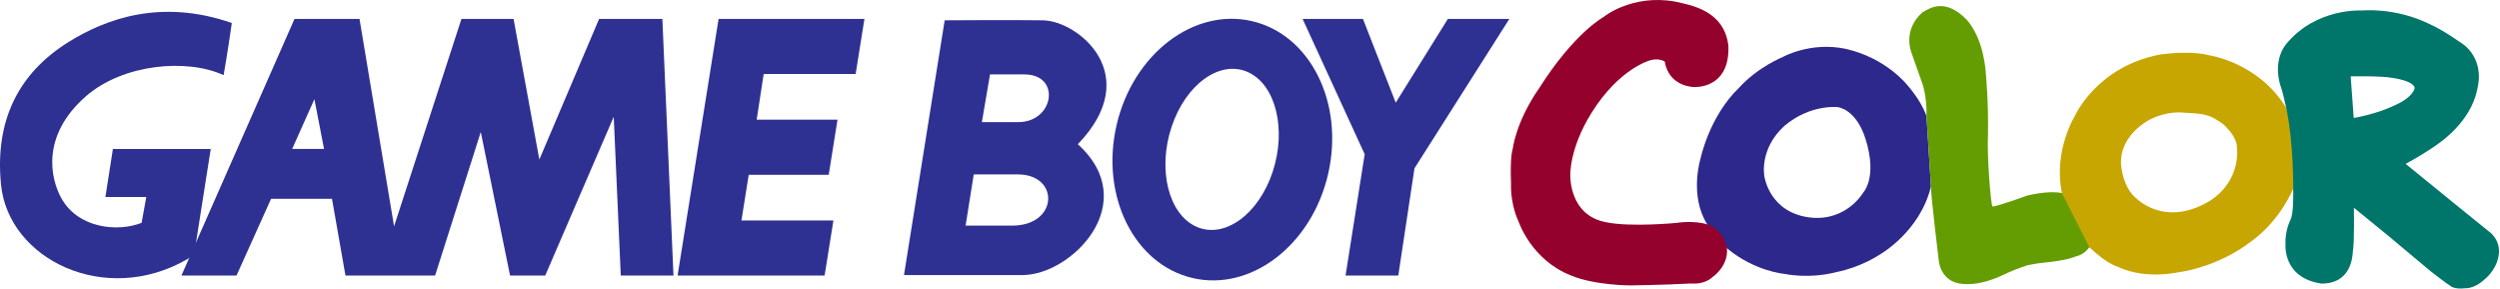
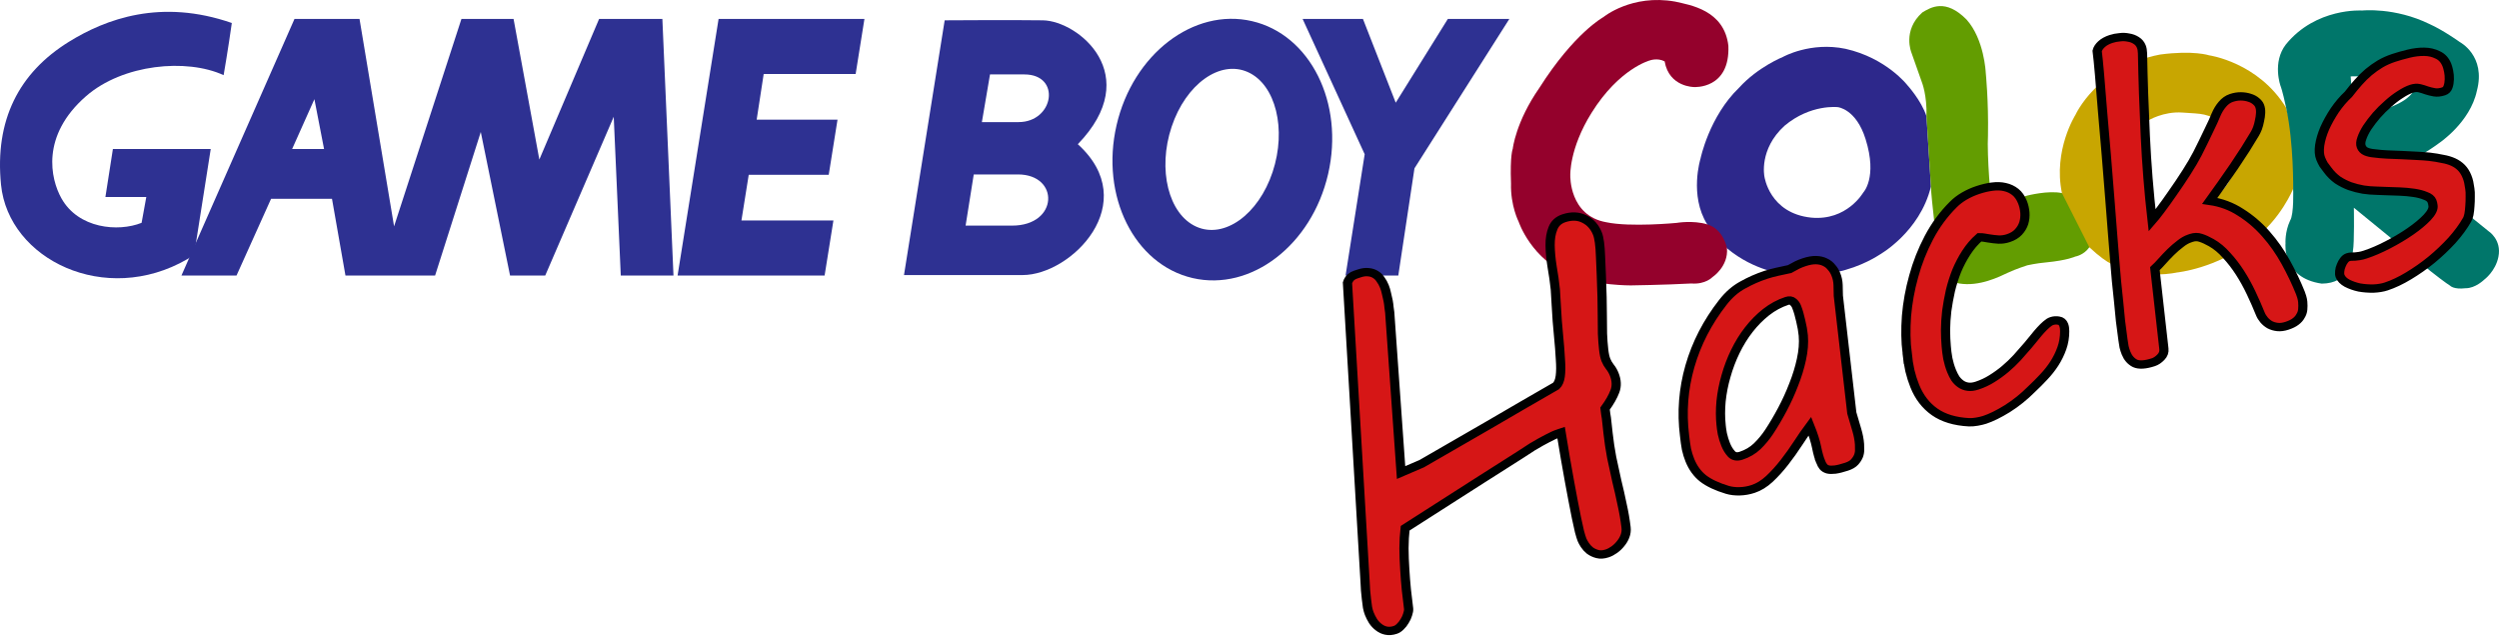
- <svg xmlns="http://www.w3.org/2000/svg" version="1.1" id="Ebene_2" x="0px" y="0px" width="566.93px" height="65.438px" viewBox="0 0 566.93 65.438" enable-background="new 0 0 566.93 65.438" xml:space="preserve">
-   <path id="path5256" fill="#2D288B" d="M437.047,26.359c-1.192-3.612-4.341-7.049-4.341-7.049s-4.731-6.146-14.024-8.242  c-7.956-1.664-14.208,1.845-14.208,1.845s-5.677,2.275-9.943,6.978c-6.796,6.542-8.749,16.088-8.749,16.088  s-2.604,8.314,1.521,14.896l4.482,5.422c6.326,5.279,13.087,5.819,13.087,5.819s5.46,1.229,11.824-0.434  c5.563-1.122,9.614-3.869,9.614-3.869s9.222-5.097,11.749-15.509L437.047,26.359z M422.69,43.676c0,0-3.686,6.437-11.782,5.675  c-9.51-0.975-10.628-9.325-10.628-9.325s-1.305-6.146,4.553-11.498c5.931-4.987,12.113-4.229,12.113-4.229s4.154,0.397,6.292,7.268  C425.982,40.314,422.69,43.676,422.69,43.676" />
-   <path id="path5262" fill="#639D01" d="M467.773,43.787c-3.044-0.672-7.917,0.575-7.917,0.575s-6.796,2.493-7.845,2.458  c-0.396-0.577-1.263-11.677-1.012-16.123c0.146-7.846-0.509-14.243-0.509-14.243s-0.323-7.558-4.373-12.039  c-4.771-4.811-8.101-2.747-10.016-1.593c-4.591,4.122-2.457,9.146-2.457,9.146l2.389,6.762c0,0,1.155,2.894,1.012,7.628  l1.012,15.944c0,2.133,1.737,16.484,1.737,16.484s0.176,4.665,4.661,5.496c4.593,0.759,9.109-1.52,11.025-2.423  c1.917-0.901,4.447-1.697,4.447-1.697s2.098-0.471,4.194-0.65c4.916-0.472,6.688-1.338,6.688-1.338s1.901-0.286,3.184-2.099  C475.271,54.265,476.819,45.773,467.773,43.787" />
-   <path id="path5264" fill="#94012C" d="M387.3,50.872c-3.229-0.969-6.938-0.327-6.938-0.327s-10.485,1.011-15.945-0.146  c-8.457-1.48-8.174-10.592-8.174-10.592s-0.283-6.039,4.813-14.208c6.289-10.088,13.23-11.895,13.23-11.895s1.733-0.649,3.36,0.217  c1.013,5.854,6.688,5.818,6.688,5.818s8.171,0.545,7.771-9.359c-0.938-8.138-8.782-9.257-12.074-10.018  c-9.864-1.771-16.269,3.508-16.269,3.508s-6.614,3.578-14.531,16.051c-5.391,7.735-6.04,13.811-6.04,13.811  s-0.649,1.446-0.396,7.883c-0.145,5.023,1.737,8.676,1.737,8.676s2.854,8.645,11.891,12.187c5.497,2.276,13.525,2.241,13.525,2.241  s7.771-0.108,13.733-0.435c3.255,0.252,4.812-1.447,4.812-1.447s3.648-2.385,3.289-6.543  C391.782,56.294,391.074,51.999,387.3,50.872" />
-   <path id="path5266" fill="#2E3192" d="M152.788,62.488h-11.956l-1.598-36.012l-15.545,36.012h-7.975l-6.642-32.557L98.705,62.488  H78.374l-3.057-17.403H61.495l-7.84,17.403H41.16l25.652-58.2h14.749L89.4,51.328l15.285-47.041h11.823l5.848,31.893l13.56-31.893  h14.351L152.788,62.488z M73.515,33.781l-2.189-11.29l-5.049,11.29H73.515" />
-   <path id="path5268" fill="#2E3192" d="M187.072,62.488l1.998-12.488h-20.866l1.654-10.365h18.148L190,27.14h-18.341l1.594-10.366  h20.861l1.995-12.486h-33.087l-9.305,58.2H187.072" />
-   <path id="path5270" fill="#2E3192" d="M342.419,4.287h-13.954l-11.827,19l-7.438-19h-13.688l14.084,30.692l-4.339,27.508h11.963  l3.671-24.315L342.419,4.287" />
-   <path id="path5272" fill="#2E3192" d="M253.306,28.382c3.714-16.093,17.469-26.654,30.717-23.591  c13.256,3.063,20.989,18.586,17.278,34.679c-3.714,16.089-17.467,26.652-30.721,23.589  C257.327,59.996,249.595,44.469,253.306,28.382z M271.405,51.405c6.327,2.83,14.078-2.721,17.302-12.398  c3.223-9.685,0.714-19.828-5.614-22.659c-6.328-2.832-14.069,2.722-17.298,12.404C262.568,38.435,265.082,48.573,271.405,51.405" />
-   <path id="path5276" fill="#2E3192" d="M224.595,16.877c0,0,0.265,0,7.786,0c8.439,0,6.727,10.812-1.316,10.812  c-6.596,0-8.313,0-8.313,0L224.595,16.877z M220.906,39.556c0,0,2.505,0,10.021,0c9.499,0,9.233,11.605-1.317,11.605  c-6.59,0-10.55,0-10.55,0L220.906,39.556L220.906,39.556z M214.311,4.607l-9.229,57.767c0,0,19.122,0,26.903,0  c11.076,0,27.276-16.326,12.531-29.672c15.162-15.692,0.126-27.955-7.916-28.095c-6.461-0.104-22.416,0-22.416,0H214.311" />
-   <path id="path5274" fill="#2E3192" d="M15.648,9.468C4.252,16.521-1.228,27.271,0.231,41.89C1.928,58.847,23.887,69.53,42.49,58.769  c1.629-0.94,0.992-0.792,1.595-1.331l3.723-23.656H25.614l-1.702,10.897h9.276l-1.065,5.85c-5.314,2.125-14.352,1.327-18.204-5.582  c-2.44-4.376-4.703-14.142,5.583-23.124c8.369-7.309,22.856-8.633,31.23-4.78c0,0,1.062-6.111,1.857-11.829  C36.511-0.366,24.018,4.287,15.648,9.468" />
-   <path id="path5258" fill="#C8A601" d="M518.642,24.443c-6.325-10.339-17.46-11.894-17.46-11.894s-3.543-1.194-11.133-0.183  c-14.246,2.713-19.2,13.667-19.2,13.667s-5.099,8.024-3.074,17.75l6.224,12.292c4.59,4.302,6.469,4.302,6.757,4.558  c6.076,2.747,13.125,1.156,13.125,1.156s8.895-0.867,17.029-7.194c6.506-4.771,9.326-11.786,9.326-11.786l0.863-9.41L518.642,24.443  L518.642,24.443z M501.326,45.556c-10.231,6.146-16.668-0.579-16.668-0.579s-2.855-1.88-3.47-7.593  c-0.438-6.615,6.146-10.05,6.146-10.05s3.471-2.134,7.81-1.808c4.339,0.324,5.708,0.035,9.219,2.64  c3.324,3.002,3.107,5.206,3.107,5.206S508.665,40.821,501.326,45.556" />
-   <path id="path5260" fill="#00766A" d="M520.234,42.809c0,0,0.218,5.783-0.688,7.194c-1.229,2.639-1.047,5.206-1.047,5.206  s-0.835,7.809,8.209,9.107c6.214-0.035,6.971-5.206,7.081-7.411c0.36-1.732,0.217-9.798,0.217-9.798l8.063,6.581  c0,0,5.856,4.917,9.295,7.772c3.581,2.818,4.479,3.325,4.479,3.325s0.763,0.901,3.506,0.577c2.211,0.038,4.234-1.952,4.234-1.952  s2.563-1.875,3.214-5.167c0.795-3.905-2.24-5.821-2.24-5.821s-11.205-9.039-18.798-15.258c5.097-2.783,7.556-4.699,7.556-4.699  s7.088-4.698,8.604-11.896c2.099-7.918-3.867-11.024-3.867-11.024s-3.726-2.676-6.87-4.087c-7.92-3.868-15.293-3.073-15.293-3.073  s-10.483-0.722-17.316,7.703c-3.144,4.083-1.19,9.436-1.19,9.436s0.388,0.857,1.263,4.916  C520.399,32.607,520.234,42.809,520.234,42.809L520.234,42.809z M533.972,26.756l-0.688-9.435c0,0,6.614-0.146,9.363,0.324  c5.426,0.831,5.134,2.352,5.134,2.352s-0.181,1.915-4.303,3.796C538.998,25.963,533.972,26.756,533.972,26.756" />
+ <svg xmlns="http://www.w3.org/2000/svg" version="1.1" id="Ebene_2" x="0px" y="0px" width="566.93" height="144.023" viewBox="0 0 566.93 144.023" enable-background="new 0 0 566.93 65.438" xml:space="preserve">
+   <defs id="defs16" />
+   <g id="g58">
+     <path id="path5256" fill="#2d288b" d="m 437.047,26.36 c -1.192,-3.612 -4.341,-7.049 -4.341,-7.049 0,0 -4.731,-6.146 -14.024,-8.242 -7.956,-1.664 -14.208,1.845 -14.208,1.845 0,0 -5.677,2.275 -9.943,6.978 -6.796,6.542 -8.749,16.088 -8.749,16.088 0,0 -2.604,8.314 1.521,14.896 l 4.482,5.422 c 6.326,5.279 13.087,5.819 13.087,5.819 0,0 5.46,1.229 11.824,-0.434 5.563,-1.122 9.614,-3.869 9.614,-3.869 0,0 9.222,-5.097 11.749,-15.509 z m -14.357,17.317 c 0,0 -3.686,6.437 -11.782,5.675 -9.51,-0.975 -10.628,-9.325 -10.628,-9.325 0,0 -1.305,-6.146 4.553,-11.498 5.931,-4.987 12.113,-4.229 12.113,-4.229 0,0 4.154,0.397 6.292,7.268 2.744,8.747 -0.548,12.109 -0.548,12.109" />
+     <path id="path5262" fill="#639d01" d="m 467.773,43.788 c -3.044,-0.672 -7.917,0.575 -7.917,0.575 0,0 -6.796,2.493 -7.845,2.458 -0.396,-0.577 -1.263,-11.677 -1.012,-16.123 0.146,-7.846 -0.509,-14.243 -0.509,-14.243 0,0 -0.323,-7.558 -4.373,-12.039 -4.771,-4.811 -8.101,-2.747 -10.016,-1.593 -4.591,4.122 -2.457,9.146 -2.457,9.146 l 2.389,6.762 c 0,0 1.155,2.894 1.012,7.628 l 1.012,15.944 c 0,2.133 1.737,16.484 1.737,16.484 0,0 0.176,4.665 4.661,5.496 4.593,0.759 9.109,-1.52 11.025,-2.423 1.917,-0.901 4.447,-1.697 4.447,-1.697 0,0 2.098,-0.471 4.194,-0.65 4.916,-0.472 6.688,-1.338 6.688,-1.338 0,0 1.901,-0.286 3.184,-2.099 1.278,-1.81 2.826,-10.302 -6.22,-12.288" />
+     <path id="path5264" fill="#94012c" d="m 387.3,50.873 c -3.229,-0.969 -6.938,-0.327 -6.938,-0.327 0,0 -10.485,1.011 -15.945,-0.146 -8.457,-1.48 -8.174,-10.592 -8.174,-10.592 0,0 -0.283,-6.039 4.813,-14.208 6.289,-10.088 13.23,-11.895 13.23,-11.895 0,0 1.733,-0.649 3.36,0.217 1.013,5.854 6.688,5.818 6.688,5.818 0,0 8.171,0.545 7.771,-9.359 -0.938,-8.138 -8.782,-9.257 -12.074,-10.018 -9.864,-1.771 -16.269,3.508 -16.269,3.508 0,0 -6.614,3.578 -14.531,16.051 -5.391,7.735 -6.04,13.811 -6.04,13.811 0,0 -0.649,1.446 -0.396,7.883 -0.145,5.023 1.737,8.676 1.737,8.676 0,0 2.854,8.645 11.891,12.187 5.497,2.276 13.525,2.241 13.525,2.241 0,0 7.771,-0.108 13.733,-0.435 3.255,0.252 4.812,-1.447 4.812,-1.447 0,0 3.648,-2.385 3.289,-6.543 0,0 -0.708,-4.295 -4.482,-5.422" />
+     <path id="path5266" fill="#2e3192" d="m 152.788,62.489 h -11.956 l -1.598,-36.012 -15.545,36.012 h -7.975 l -6.642,-32.557 -10.367,32.557 h -20.331 l -3.057,-17.403 h -13.822 l -7.84,17.403 h -12.495 l 25.652,-58.2 h 14.749 l 7.839,47.04 15.285,-47.041 h 11.823 l 5.848,31.893 13.56,-31.893 h 14.351 z m -79.273,-28.707 -2.189,-11.29 -5.049,11.29 h 7.238" />
+     <path id="path5268" fill="#2e3192" d="m 187.072,62.489 1.998,-12.488 h -20.866 l 1.654,-10.365 h 18.148 l 1.994,-12.495 h -18.341 l 1.594,-10.366 h 20.861 l 1.995,-12.486 h -33.087 l -9.305,58.2 h 33.355" />
+     <path id="path5270" fill="#2e3192" d="m 342.419,4.288 h -13.954 l -11.827,19 -7.438,-19 h -13.688 l 14.084,30.692 -4.339,27.508 h 11.963 l 3.671,-24.315 21.528,-33.885" />
+     <path id="path5272" fill="#2e3192" d="m 253.306,28.383 c 3.714,-16.093 17.469,-26.654 30.717,-23.591 13.256,3.063 20.989,18.586 17.278,34.679 -3.714,16.089 -17.467,26.652 -30.721,23.589 -13.253,-3.063 -20.985,-18.59 -17.274,-34.677 z m 18.099,23.023 c 6.327,2.83 14.078,-2.721 17.302,-12.398 3.223,-9.685 0.714,-19.828 -5.614,-22.659 -6.328,-2.832 -14.069,2.722 -17.298,12.404 -3.227,9.683 -0.713,19.821 5.61,22.653" />
+     <path id="path5276" fill="#2e3192" d="m 224.595,16.878 c 0,0 0.265,0 7.786,0 8.439,0 6.727,10.812 -1.316,10.812 -6.596,0 -8.313,0 -8.313,0 z m -3.689,22.679 c 0,0 2.505,0 10.021,0 9.499,0 9.233,11.605 -1.317,11.605 -6.59,0 -10.55,0 -10.55,0 z m -6.595,-34.949 -9.229,57.767 c 0,0 19.122,0 26.903,0 11.076,0 27.276,-16.326 12.531,-29.672 15.162,-15.692 0.126,-27.955 -7.916,-28.095 -6.461,-0.104 -22.416,0 -22.416,0 h 0.127" />
+     <path id="path5274" fill="#2e3192" d="M 15.648,9.469 C 4.252,16.522 -1.228,27.272 0.231,41.891 c 1.697,16.957 23.656,27.64 42.259,16.879 1.629,-0.94 0.992,-0.792 1.595,-1.331 l 3.723,-23.656 h -22.194 l -1.702,10.897 h 9.276 l -1.065,5.85 c -5.314,2.125 -14.352,1.327 -18.204,-5.582 -2.44,-4.376 -4.703,-14.142 5.583,-23.124 8.369,-7.309 22.856,-8.633 31.23,-4.78 0,0 1.062,-6.111 1.857,-11.829 -16.078,-5.58 -28.571,-0.927 -36.941,4.254" />
+     <path id="path5258" fill="#c8a601" d="m 518.642,24.444 c -6.325,-10.339 -17.46,-11.894 -17.46,-11.894 0,0 -3.543,-1.194 -11.133,-0.183 -14.246,2.713 -19.2,13.667 -19.2,13.667 0,0 -5.099,8.024 -3.074,17.75 l 6.224,12.292 c 4.59,4.302 6.469,4.302 6.757,4.558 6.076,2.747 13.125,1.156 13.125,1.156 0,0 8.895,-0.867 17.029,-7.194 6.506,-4.771 9.326,-11.786 9.326,-11.786 l 0.863,-9.41 z m -17.316,21.113 c -10.231,6.146 -16.668,-0.579 -16.668,-0.579 0,0 -2.855,-1.88 -3.47,-7.593 -0.438,-6.615 6.146,-10.05 6.146,-10.05 0,0 3.471,-2.134 7.81,-1.808 4.339,0.324 5.708,0.035 9.219,2.64 3.324,3.002 3.107,5.206 3.107,5.206 0,0 1.195,7.449 -6.144,12.184" />
+     <path id="path5260" fill="#00766a" d="m 520.234,42.81 c 0,0 0.218,5.783 -0.688,7.194 -1.229,2.639 -1.047,5.206 -1.047,5.206 0,0 -0.835,7.809 8.209,9.107 6.214,-0.035 6.971,-5.206 7.081,-7.411 0.36,-1.732 0.217,-9.798 0.217,-9.798 l 8.063,6.581 c 0,0 5.856,4.917 9.295,7.772 3.581,2.818 4.479,3.325 4.479,3.325 0,0 0.763,0.901 3.506,0.577 2.211,0.038 4.234,-1.952 4.234,-1.952 0,0 2.563,-1.875 3.214,-5.167 0.795,-3.905 -2.24,-5.821 -2.24,-5.821 0,0 -11.205,-9.039 -18.798,-15.258 5.097,-2.783 7.556,-4.699 7.556,-4.699 0,0 7.088,-4.698 8.604,-11.896 2.099,-7.918 -3.867,-11.024 -3.867,-11.024 0,0 -3.726,-2.676 -6.87,-4.087 -7.92,-3.868 -15.293,-3.073 -15.293,-3.073 0,0 -10.483,-0.722 -17.316,7.703 -3.144,4.083 -1.19,9.436 -1.19,9.436 0,0 0.388,0.857 1.263,4.916 1.753,8.167 1.588,18.369 1.588,18.369 z m 13.738,-16.053 -0.688,-9.435 c 0,0 6.614,-0.146 9.363,0.324 5.426,0.831 5.134,2.352 5.134,2.352 0,0 -0.181,1.915 -4.303,3.796 -4.48,2.17 -9.506,2.963 -9.506,2.963" />
+     <g transform="matrix(1.963267,-0.646304,0.7145708,1.775705,-90.56867,-86.14555)" style="font-size:53.333px;line-height:1.25;fill:#d61616;stroke:#000000" id="g41">
+       <path d="m 139.672,177.701 q 0,-0.286 0.078,-0.755 0.104,-0.495 0.234,-0.99 0.13,-0.521 0.26,-0.99 0.156,-0.469 0.234,-0.755 L 151.026,139.602 q 0.13,-0.182 0.286,-0.312 0.13,-0.13 0.339,-0.208 0.234,-0.104 0.547,-0.104 h 0.443 q 0.573,0 0.964,0.208 0.391,0.182 0.625,0.521 0.234,0.312 0.312,0.755 0.104,0.417 0.104,0.911 0,0.417 -0.078,0.885 -0.052,0.443 -0.13,0.885 -0.078,0.417 -0.182,0.781 -0.078,0.365 -0.13,0.573 l -5.417,18.49 2.474,-0.234 q 4.141,-0.911 8.437,-1.875 4.323,-0.99 8.464,-1.901 0.469,-0.234 0.833,-0.964 0.365,-0.729 0.703,-1.901 0.365,-1.172 0.781,-2.734 0.417,-1.589 1.016,-3.516 l 0.547,-1.797 q 0.339,-1.302 0.599,-2.656 0.286,-1.38 0.677,-2.5 0.391,-1.12 0.99,-1.823 0.599,-0.729 1.536,-0.729 1.328,0 2.057,0.859 0.729,0.833 0.729,2.109 0,0.807 -0.625,2.708 -0.599,1.901 -1.51,4.635 -0.339,1.016 -0.729,2.083 -0.391,1.068 -0.729,2.057 -0.312,0.964 -0.521,1.797 -0.208,0.807 -0.208,1.302 0,0.469 0.13,0.938 0.13,0.443 0.13,0.964 0,1.172 -0.625,1.953 -0.625,0.781 -1.719,1.589 -0.052,0.208 -0.156,0.651 -0.078,0.443 -0.208,0.911 l -0.339,1.328 q -0.365,1.432 -0.625,2.865 -0.234,1.432 -0.443,2.839 -0.182,1.406 -0.417,2.812 -0.208,1.406 -0.547,2.786 -0.13,0.521 -0.469,0.938 -0.312,0.391 -0.755,0.677 -0.417,0.286 -0.885,0.443 -0.469,0.156 -0.885,0.156 -0.625,0 -1.016,-0.286 -0.391,-0.286 -0.625,-0.677 -0.208,-0.391 -0.286,-0.807 -0.078,-0.417 -0.078,-0.703 0,-0.312 0.078,-1.016 0.104,-0.729 0.26,-1.693 0.156,-0.964 0.365,-2.083 0.208,-1.12 0.417,-2.266 0.495,-2.656 1.146,-5.807 h -0.182 q -0.677,0 -1.458,0.156 -0.781,0.13 -1.875,0.391 -0.495,0.156 -1.484,0.417 -0.964,0.26 -2.214,0.599 -1.25,0.339 -2.708,0.729 -1.432,0.391 -2.865,0.781 l -7.057,1.927 q -0.495,1.016 -0.938,2.214 -0.417,1.172 -0.781,2.396 -0.365,1.198 -0.677,2.37 -0.286,1.172 -0.547,2.214 -0.078,0.286 -0.339,0.625 -0.234,0.339 -0.573,0.625 -0.312,0.286 -0.677,0.469 -0.339,0.182 -0.651,0.182 -0.573,0 -0.964,-0.26 -0.365,-0.234 -0.599,-0.651 -0.234,-0.391 -0.339,-0.911 -0.078,-0.495 -0.078,-0.99 z" style="font-family:'MV Boli';-inkscape-font-specification:'MV Boli'" id="path17609" />
+       <path d="m 191.963,177.362 q 0,-0.755 0.182,-1.797 0.182,-1.068 0.182,-2.63 -0.859,0.625 -1.901,1.484 -1.042,0.859 -2.161,1.641 -1.12,0.781 -2.24,1.328 -1.094,0.521 -2.057,0.521 -0.781,0 -1.484,-0.234 -0.703,-0.234 -1.198,-0.625 -1.38,-1.094 -2.005,-2.188 -0.599,-1.094 -0.599,-2.552 0,-0.651 0.104,-1.354 0.13,-0.703 0.365,-1.615 0.99,-4.115 3.385,-7.604 2.422,-3.516 5.99,-5.99 1.38,-0.964 2.76,-1.224 1.38,-0.286 2.734,-0.286 0.599,0 1.328,0.078 0.755,0.078 1.354,0.156 0.599,-0.13 0.964,-0.182 0.391,-0.052 0.807,-0.052 0.781,0 1.302,0.208 0.521,0.208 0.833,0.573 0.312,0.339 0.443,0.807 0.156,0.443 0.156,0.938 0,0.677 -0.208,1.302 -0.208,0.599 -0.417,1.224 l -3.438,13.724 q -0.104,1.12 -0.182,2.057 -0.078,0.938 -0.312,1.745 -0.078,0.234 -0.208,0.599 -0.104,0.339 -0.365,0.677 -0.26,0.312 -0.651,0.547 -0.391,0.234 -1.016,0.234 -0.807,0 -1.302,-0.104 -0.469,-0.104 -0.729,-0.286 -0.26,-0.208 -0.339,-0.469 -0.078,-0.286 -0.078,-0.651 z m -8.646,-7.865 q -0.104,0.365 -0.234,1.042 -0.104,0.677 -0.104,1.354 0,0.703 0.208,1.276 0.208,0.547 0.911,0.547 1.094,0 2.031,-0.469 0.964,-0.495 1.797,-1.172 1.12,-0.911 2.266,-2.031 1.172,-1.146 2.188,-2.396 1.042,-1.25 1.823,-2.552 0.807,-1.328 1.172,-2.63 0.208,-0.755 0.339,-1.745 0.156,-0.99 0.156,-1.771 0,-0.339 -0.156,-0.651 -0.156,-0.339 -0.599,-0.339 -1.276,0 -2.578,0.495 -1.276,0.495 -2.474,1.328 -1.198,0.833 -2.292,1.979 -1.068,1.12 -1.953,2.422 -0.885,1.276 -1.536,2.656 -0.625,1.354 -0.964,2.656 z" style="font-family:'MV Boli';-inkscape-font-specification:'MV Boli'" id="path17611" />
+       <path d="m 205.245,168.3 q 0.495,-2.005 1.458,-4.193 0.99,-2.188 2.37,-4.219 1.38,-2.057 3.125,-3.776 1.771,-1.745 3.854,-2.839 0.677,-0.365 1.484,-0.547 0.807,-0.182 1.641,-0.182 0.859,0 1.589,0.156 0.755,0.156 1.276,0.521 0.547,0.365 0.859,0.938 0.312,0.573 0.312,1.406 0,0.625 -0.182,1.276 -0.182,0.625 -0.547,1.146 -0.365,0.495 -0.911,0.807 -0.547,0.312 -1.276,0.312 -0.573,0 -1.068,-0.208 -0.469,-0.208 -0.911,-0.469 -0.234,-0.156 -0.443,-0.26 -0.208,-0.13 -0.495,-0.234 -1.042,0.469 -1.979,1.25 -0.911,0.755 -1.719,1.693 -0.781,0.938 -1.458,2.005 -0.651,1.068 -1.198,2.135 -0.521,1.068 -0.911,2.109 -0.365,1.016 -0.599,1.875 -0.182,0.625 -0.339,1.432 -0.13,0.781 -0.13,1.536 0,0.521 0.078,0.99 0.104,0.469 0.339,0.833 0.234,0.365 0.625,0.573 0.391,0.208 0.964,0.208 0.911,0 1.797,-0.234 0.911,-0.234 1.771,-0.599 0.859,-0.365 1.667,-0.833 0.833,-0.495 1.615,-0.99 0.495,-0.312 0.99,-0.651 0.495,-0.339 0.938,-0.599 0.443,-0.26 0.807,-0.417 0.391,-0.182 0.677,-0.182 0.391,0 0.729,0.208 0.339,0.182 0.339,0.651 0,0.339 -0.156,0.755 -0.365,1.016 -0.99,1.823 -0.625,0.807 -1.406,1.458 -0.755,0.625 -1.641,1.12 -0.859,0.495 -1.719,0.911 -1.615,0.859 -3.281,1.302 -1.641,0.417 -2.76,0.417 -0.365,0 -0.859,-0.078 -0.495,-0.078 -0.859,-0.234 -2.109,-0.911 -3.073,-2.448 -0.964,-1.536 -0.964,-3.646 0,-0.911 0.13,-1.901 0.156,-1.016 0.443,-2.109 z" style="font-family:'MV Boli';-inkscape-font-specification:'MV Boli'" id="path17613" />
+       <path d="m 238.76,165.878 q -0.521,0 -1.172,0.26 -0.651,0.234 -1.302,0.573 -0.651,0.339 -1.25,0.703 -0.599,0.365 -1.042,0.573 l -2.37,9.375 q -0.13,0.547 -0.651,0.833 -0.521,0.286 -0.964,0.286 -1.406,0 -1.927,-0.547 -0.495,-0.573 -0.495,-1.484 0,-0.391 0.052,-0.781 0.078,-0.417 0.182,-0.859 l 0.104,-0.443 q 0.156,-0.703 0.417,-1.771 0.286,-1.068 0.599,-2.24 0.312,-1.198 0.625,-2.396 0.339,-1.224 0.625,-2.24 0.286,-0.99 0.833,-2.943 0.573,-1.953 1.25,-4.375 0.703,-2.422 1.432,-5.052 0.755,-2.656 1.406,-5.052 0.677,-2.396 1.198,-4.245 0.521,-1.875 0.729,-2.76 0.234,-0.365 0.729,-0.599 0.495,-0.234 1.172,-0.234 0.469,0 0.964,0.13 0.495,0.104 0.885,0.365 0.417,0.234 0.677,0.625 0.26,0.365 0.26,0.859 0,0.339 -0.156,0.807 -1.562,4.531 -3.099,9.401 -1.536,4.844 -2.786,9.818 0.339,-0.208 1.25,-0.859 0.911,-0.651 2.005,-1.51 1.12,-0.859 2.24,-1.797 1.12,-0.938 1.875,-1.693 0.521,-0.521 1.042,-1.068 0.547,-0.573 1.016,-1.068 0.495,-0.521 0.859,-0.911 0.365,-0.417 0.573,-0.651 0.495,-0.573 1.068,-0.938 0.599,-0.391 1.198,-0.391 0.573,0 1.042,0.182 0.469,0.182 0.807,0.469 0.339,0.26 0.521,0.625 0.182,0.339 0.182,0.651 0,0.391 -0.182,0.833 -0.182,0.443 -0.443,0.859 -0.234,0.417 -0.521,0.781 -0.286,0.339 -0.495,0.521 -0.703,0.625 -1.589,1.38 -0.885,0.729 -1.849,1.51 -0.964,0.755 -1.979,1.536 -0.99,0.755 -1.927,1.458 1.641,0.911 2.682,2.448 1.068,1.51 1.693,3.385 0.625,1.849 0.859,3.906 0.234,2.057 0.234,4.01 0,0.156 -0.026,0.495 -0.026,0.312 -0.104,0.599 -0.13,0.469 -0.312,0.859 -0.182,0.391 -0.495,0.651 -0.286,0.286 -0.729,0.443 -0.417,0.156 -1.042,0.156 -0.599,0 -1.016,-0.208 -0.417,-0.208 -0.703,-0.547 -0.26,-0.339 -0.391,-0.755 -0.13,-0.417 -0.13,-0.833 0,-1.302 -0.078,-2.682 -0.078,-1.406 -0.312,-2.708 -0.234,-1.302 -0.651,-2.448 -0.391,-1.172 -1.042,-2.005 -0.469,-0.599 -0.885,-0.938 -0.391,-0.339 -0.964,-0.339 z m 4.948,-11.719 z" style="font-family:'MV Boli';-inkscape-font-specification:'MV Boli'" id="path17615" />
+       <path d="m 254.151,173.873 q 0.208,0 0.365,0.052 0.182,0.052 0.391,0.13 0.208,0.052 0.469,0.104 0.26,0.052 0.677,0.052 1.224,0 2.708,-0.26 1.51,-0.26 2.839,-0.677 1.328,-0.417 2.266,-0.938 0.964,-0.547 1.094,-1.12 0.078,-0.312 0.078,-0.547 0,-0.443 -0.443,-0.833 -0.417,-0.417 -1.068,-0.781 -0.651,-0.365 -1.406,-0.677 -0.755,-0.312 -1.406,-0.573 l -0.885,-0.365 q -0.677,-0.26 -1.328,-0.625 -0.651,-0.391 -1.224,-0.885 -0.547,-0.495 -0.99,-1.146 -0.417,-0.677 -0.625,-1.536 -0.104,-0.365 -0.182,-0.729 -0.052,-0.365 -0.052,-0.781 0,-0.677 0.443,-1.536 0.469,-0.885 1.224,-1.745 0.781,-0.859 1.745,-1.641 0.99,-0.781 2.057,-1.302 0.781,-0.547 1.51,-0.99 0.729,-0.443 1.458,-0.755 0.755,-0.312 1.51,-0.495 0.781,-0.182 1.641,-0.182 0.781,0 1.693,0.078 0.911,0.078 1.667,0.365 0.755,0.286 1.25,0.859 0.521,0.547 0.521,1.484 0,0.286 -0.078,0.755 -0.078,0.469 -0.26,0.938 -0.182,0.469 -0.443,0.807 -0.26,0.339 -0.625,0.339 -0.599,0 -0.99,-0.234 -0.391,-0.234 -0.703,-0.495 -0.312,-0.286 -0.651,-0.521 -0.339,-0.234 -0.833,-0.234 -0.599,0 -1.406,0.234 -0.781,0.208 -1.615,0.599 -0.833,0.365 -1.641,0.859 -0.781,0.495 -1.432,1.016 -0.625,0.521 -1.016,1.042 -0.391,0.495 -0.391,0.911 0,0.443 0.286,0.729 0.286,0.286 0.729,0.495 0.573,0.312 1.302,0.625 0.755,0.312 1.51,0.625 0.755,0.312 1.458,0.625 0.729,0.312 1.25,0.573 0.703,0.365 1.25,0.729 0.573,0.339 0.964,0.755 0.391,0.417 0.599,0.938 0.208,0.521 0.208,1.224 0,0.339 -0.052,0.677 -0.052,0.339 -0.156,0.781 -0.078,0.391 -0.286,0.911 -0.182,0.521 -0.417,1.042 -0.208,0.495 -0.443,0.911 -0.234,0.391 -0.391,0.521 -1.016,0.938 -2.396,1.771 -1.38,0.807 -2.891,1.432 -1.484,0.599 -2.995,0.964 -1.484,0.365 -2.734,0.365 -0.625,0 -1.38,-0.234 -0.755,-0.26 -1.406,-0.651 -0.625,-0.417 -1.068,-0.938 -0.417,-0.521 -0.417,-1.042 0,-0.26 0.156,-0.573 0.156,-0.339 0.391,-0.599 0.234,-0.286 0.495,-0.469 0.286,-0.208 0.521,-0.208 z" style="font-family:'MV Boli';-inkscape-font-specification:'MV Boli'" id="path17617" />
+     </g>
+   </g>
</svg>
